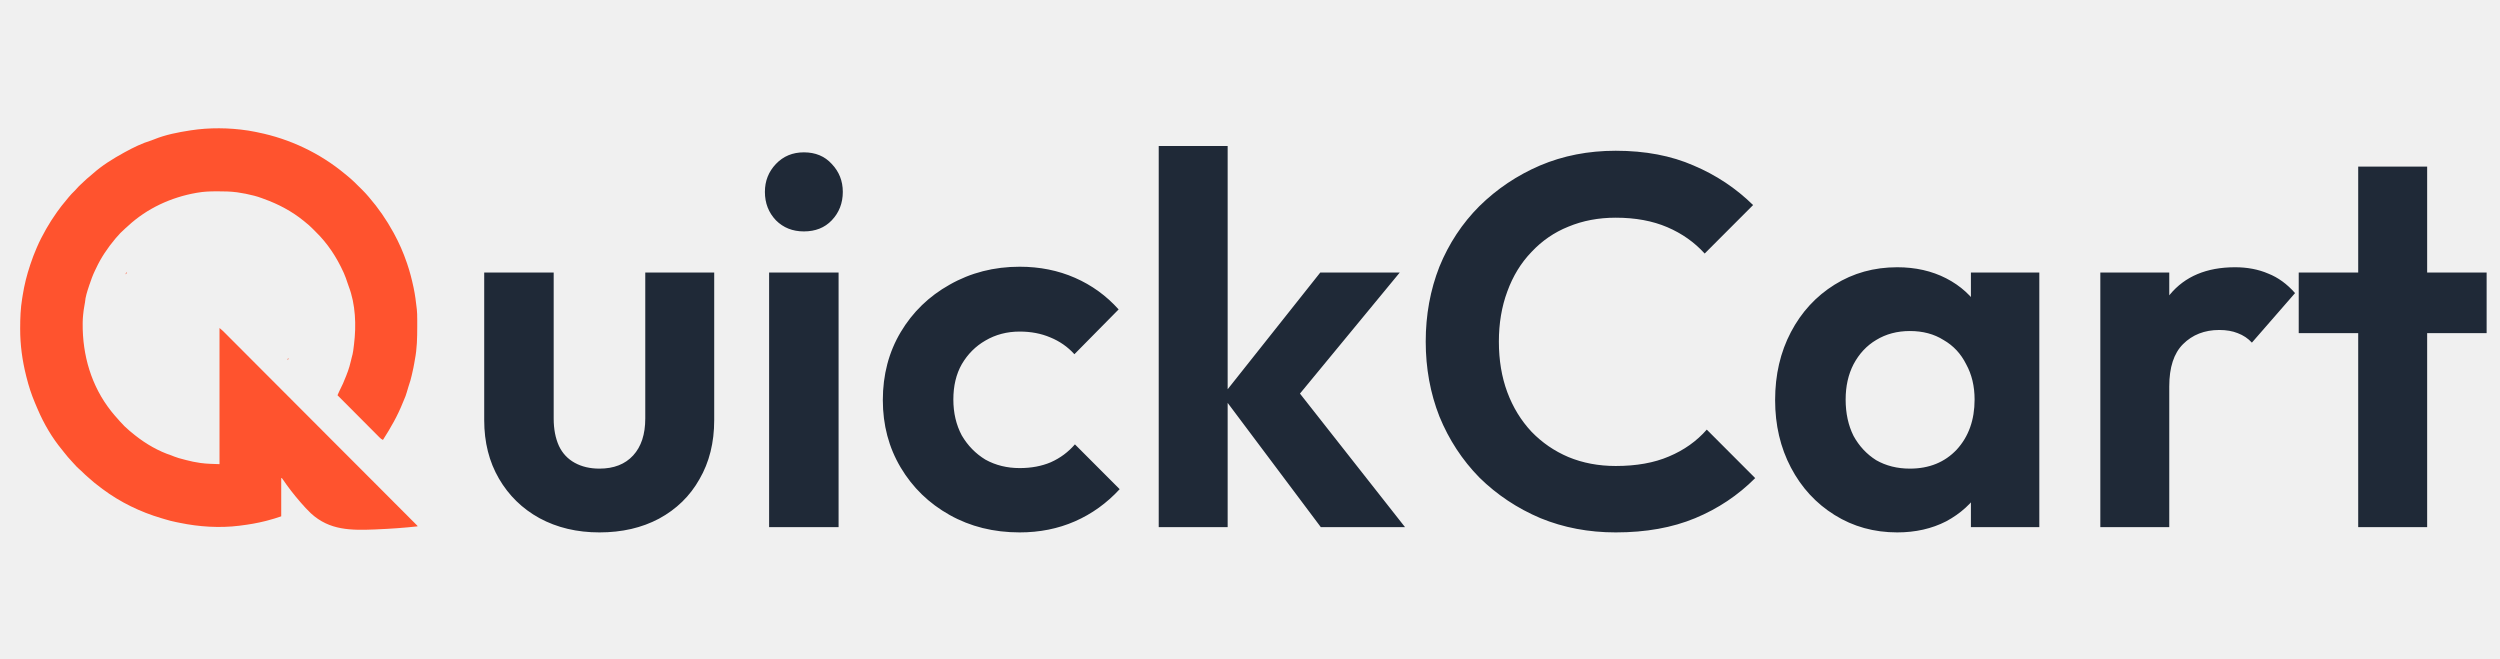
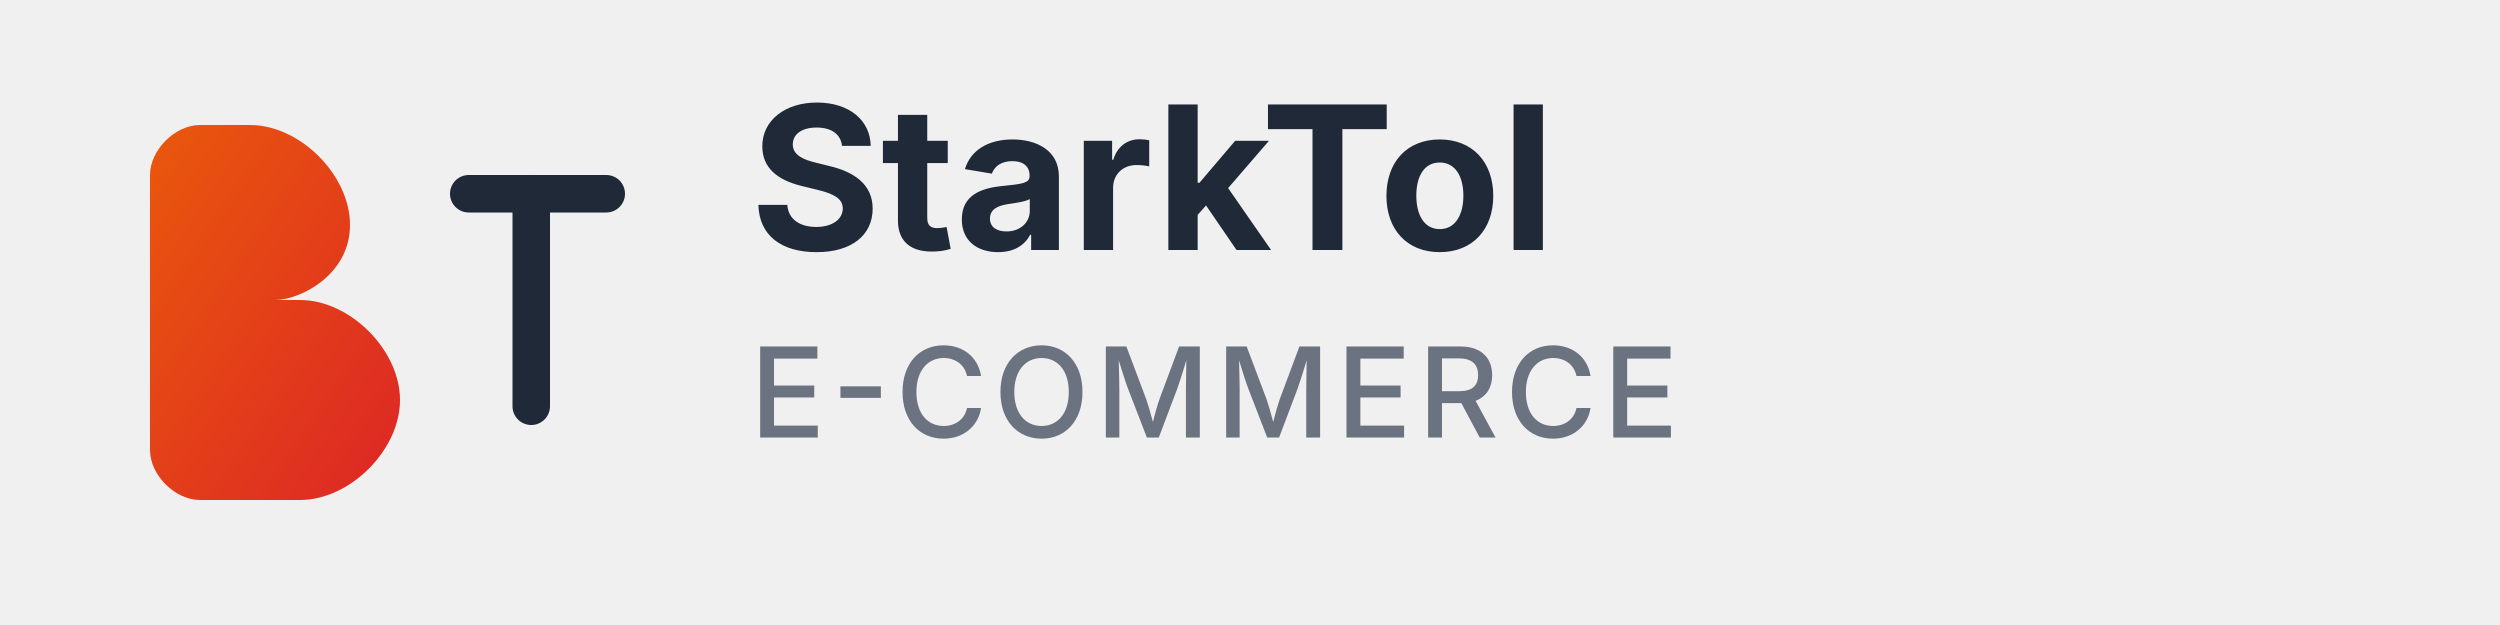
- <svg xmlns="http://www.w3.org/2000/svg" width="129" height="34" viewBox="0 0 129 34" fill="none">
-   <path d="M30.933 27.472C29.774 27.472 28.742 27.227 27.837 26.737C26.95 26.248 26.253 25.568 25.746 24.697C25.239 23.827 24.985 22.821 24.985 21.678V14.062H28.57V21.597C28.57 22.141 28.661 22.612 28.842 23.011C29.023 23.392 29.294 23.682 29.656 23.881C30.019 24.081 30.444 24.181 30.933 24.181C31.675 24.181 32.255 23.954 32.671 23.501C33.087 23.047 33.296 22.413 33.296 21.597V14.062H36.853V21.678C36.853 22.839 36.6 23.854 36.093 24.725C35.604 25.595 34.907 26.275 34.002 26.765C33.115 27.236 32.092 27.472 30.933 27.472ZM39.686 27.2V14.062H43.271V27.2H39.686ZM41.479 11.941C40.9 11.941 40.42 11.75 40.039 11.369C39.659 10.97 39.469 10.481 39.469 9.901C39.469 9.338 39.659 8.858 40.039 8.459C40.42 8.06 40.9 7.861 41.479 7.861C42.076 7.861 42.556 8.06 42.918 8.459C43.298 8.858 43.489 9.338 43.489 9.901C43.489 10.481 43.298 10.97 42.918 11.369C42.556 11.75 42.076 11.941 41.479 11.941ZM52.615 27.472C51.275 27.472 50.071 27.173 49.003 26.574C47.935 25.976 47.093 25.16 46.477 24.126C45.862 23.093 45.554 21.932 45.554 20.645C45.554 19.339 45.862 18.169 46.477 17.136C47.093 16.102 47.935 15.286 49.003 14.688C50.089 14.071 51.293 13.763 52.615 13.763C53.647 13.763 54.597 13.953 55.466 14.334C56.336 14.715 57.087 15.259 57.721 15.966L55.439 18.278C55.095 17.897 54.679 17.607 54.19 17.408C53.719 17.208 53.194 17.109 52.615 17.109C51.963 17.109 51.375 17.263 50.85 17.571C50.343 17.861 49.935 18.269 49.627 18.795C49.338 19.303 49.193 19.91 49.193 20.617C49.193 21.306 49.338 21.923 49.627 22.467C49.935 22.993 50.343 23.41 50.85 23.718C51.375 24.008 51.963 24.153 52.615 24.153C53.212 24.153 53.746 24.054 54.217 23.854C54.706 23.637 55.122 23.328 55.466 22.929L57.775 25.241C57.105 25.967 56.336 26.52 55.466 26.901C54.597 27.281 53.647 27.472 52.615 27.472ZM68.154 27.2L63.076 20.427L68.127 14.062H72.228L66.308 21.243L66.443 19.502L72.499 27.2H68.154ZM59.79 27.2V7.534H63.347V27.2H59.79ZM83.371 27.472C81.977 27.472 80.683 27.227 79.488 26.737C78.293 26.23 77.243 25.532 76.338 24.643C75.45 23.736 74.762 22.685 74.273 21.488C73.803 20.291 73.567 19.003 73.567 17.625C73.567 16.247 73.803 14.96 74.273 13.763C74.762 12.566 75.45 11.524 76.338 10.635C77.243 9.746 78.284 9.048 79.461 8.541C80.656 8.033 81.959 7.779 83.371 7.779C84.892 7.779 86.232 8.033 87.391 8.541C88.549 9.03 89.572 9.71 90.46 10.581L87.961 13.083C87.436 12.503 86.793 12.049 86.033 11.723C85.272 11.397 84.385 11.233 83.371 11.233C82.484 11.233 81.669 11.387 80.927 11.696C80.203 11.986 79.569 12.421 79.026 13.001C78.483 13.563 78.067 14.243 77.777 15.041C77.487 15.821 77.342 16.682 77.342 17.625C77.342 18.586 77.487 19.457 77.777 20.237C78.067 21.016 78.483 21.696 79.026 22.277C79.569 22.839 80.203 23.274 80.927 23.582C81.669 23.89 82.484 24.045 83.371 24.045C84.44 24.045 85.354 23.881 86.114 23.555C86.893 23.229 87.545 22.766 88.07 22.168L90.568 24.67C89.681 25.559 88.649 26.248 87.472 26.737C86.295 27.227 84.928 27.472 83.371 27.472ZM97.897 27.472C96.702 27.472 95.625 27.173 94.665 26.574C93.705 25.976 92.954 25.16 92.411 24.126C91.868 23.093 91.596 21.932 91.596 20.645C91.596 19.339 91.868 18.169 92.411 17.136C92.954 16.102 93.705 15.286 94.665 14.688C95.625 14.089 96.702 13.79 97.897 13.79C98.838 13.79 99.68 13.981 100.422 14.361C101.165 14.742 101.753 15.277 102.188 15.966C102.64 16.637 102.885 17.399 102.921 18.251V22.984C102.885 23.854 102.64 24.625 102.188 25.296C101.753 25.967 101.165 26.502 100.422 26.901C99.68 27.281 98.838 27.472 97.897 27.472ZM98.549 24.181C99.544 24.181 100.35 23.854 100.966 23.201C101.581 22.53 101.889 21.669 101.889 20.617C101.889 19.928 101.744 19.321 101.454 18.795C101.183 18.251 100.794 17.834 100.287 17.544C99.798 17.235 99.219 17.081 98.549 17.081C97.897 17.081 97.317 17.235 96.81 17.544C96.322 17.834 95.932 18.251 95.643 18.795C95.371 19.321 95.235 19.928 95.235 20.617C95.235 21.325 95.371 21.95 95.643 22.494C95.932 23.02 96.322 23.437 96.81 23.745C97.317 24.035 97.897 24.181 98.549 24.181ZM101.699 27.2V23.664L102.269 20.454L101.699 17.299V14.062H105.229V27.2H101.699ZM108.377 27.2V14.062H111.934V27.2H108.377ZM111.934 19.937L110.549 19.013C110.712 17.399 111.183 16.129 111.962 15.205C112.74 14.262 113.863 13.79 115.329 13.79C115.963 13.79 116.533 13.899 117.04 14.117C117.547 14.316 118.009 14.652 118.425 15.123L116.198 17.68C115.999 17.462 115.755 17.299 115.465 17.19C115.194 17.081 114.877 17.027 114.515 17.027C113.754 17.027 113.129 17.272 112.641 17.761C112.17 18.233 111.934 18.958 111.934 19.937ZM121.683 27.2V8.595H125.241V27.2H121.683ZM118.614 17.19V14.062H128.31V17.19H118.614Z" fill="#1F2937" />
-   <mask id="mask0_3277_1003" style="mask-type:luminance" maskUnits="userSpaceOnUse" x="0" y="5" width="23" height="24">
-     <path d="M22.632 5.667H0V28.334H22.632V5.667Z" fill="white" />
-   </mask>
-   <g mask="url(#mask0_3277_1003)">
-     <path d="M12.769 6.732C12.791 6.735 12.814 6.739 12.837 6.742C12.953 6.76 13.067 6.781 13.181 6.805C13.225 6.815 13.269 6.824 13.313 6.833C14.947 7.163 16.503 7.897 17.787 8.964C17.819 8.991 17.852 9.018 17.886 9.044C18.155 9.259 18.399 9.504 18.643 9.748C18.662 9.766 18.68 9.785 18.7 9.805C18.807 9.912 18.909 10.021 19.007 10.137C19.022 10.154 19.022 10.154 19.037 10.172C19.521 10.733 19.942 11.339 20.297 11.99C20.309 12.011 20.32 12.031 20.332 12.053C20.591 12.53 20.811 13.027 20.986 13.542C20.993 13.563 21.001 13.585 21.009 13.607C21.142 13.996 21.244 14.389 21.33 14.791C21.334 14.812 21.339 14.832 21.343 14.853C21.418 15.202 21.462 15.557 21.502 15.912C21.504 15.927 21.506 15.943 21.508 15.959C21.526 16.117 21.527 16.274 21.528 16.434C21.528 16.463 21.528 16.493 21.529 16.523C21.529 16.617 21.529 16.712 21.529 16.806C21.529 16.822 21.529 16.838 21.529 16.855C21.53 17.424 21.519 17.984 21.41 18.545C21.397 18.615 21.385 18.684 21.374 18.754C21.349 18.909 21.314 19.061 21.28 19.213C21.268 19.263 21.257 19.312 21.246 19.362C21.205 19.545 21.156 19.721 21.093 19.898C21.079 19.945 21.064 19.991 21.05 20.037C21.043 20.06 21.036 20.084 21.029 20.108C21.014 20.155 21 20.204 20.986 20.252C20.95 20.373 20.912 20.489 20.858 20.603C20.836 20.652 20.816 20.701 20.796 20.751C20.523 21.442 20.16 22.077 19.76 22.7C19.684 22.667 19.636 22.624 19.578 22.566C19.558 22.547 19.539 22.527 19.52 22.508C19.499 22.487 19.478 22.465 19.457 22.444C19.434 22.422 19.412 22.399 19.39 22.377C19.329 22.317 19.269 22.256 19.209 22.195C19.146 22.132 19.083 22.069 19.02 22.006C18.9 21.886 18.781 21.766 18.662 21.646C18.526 21.509 18.39 21.373 18.254 21.236C17.974 20.956 17.695 20.675 17.415 20.394C17.443 20.323 17.473 20.255 17.508 20.187C17.643 19.924 17.763 19.659 17.867 19.381C17.872 19.367 17.877 19.353 17.883 19.339C17.893 19.311 17.904 19.283 17.914 19.255C17.927 19.222 17.939 19.189 17.952 19.156C18.012 18.996 18.055 18.833 18.095 18.666C18.102 18.64 18.108 18.614 18.115 18.587C18.127 18.536 18.14 18.485 18.152 18.434C18.164 18.384 18.177 18.334 18.191 18.285C18.222 18.16 18.234 18.032 18.25 17.905C18.255 17.86 18.261 17.815 18.267 17.77C18.388 16.792 18.35 15.698 17.991 14.769C17.968 14.709 17.948 14.648 17.928 14.587C17.872 14.414 17.813 14.246 17.738 14.08C17.73 14.064 17.723 14.048 17.716 14.032C17.369 13.269 16.899 12.554 16.297 11.968C16.244 11.916 16.192 11.863 16.14 11.81C16.013 11.68 15.88 11.564 15.737 11.451C15.715 11.433 15.694 11.416 15.671 11.397C15.06 10.899 14.363 10.532 13.624 10.266C13.584 10.252 13.544 10.237 13.504 10.222C13.382 10.176 13.26 10.137 13.134 10.104C13.117 10.1 13.1 10.095 13.082 10.091C12.812 10.022 12.543 9.966 12.267 9.928C12.249 9.925 12.23 9.923 12.211 9.92C11.89 9.878 11.569 9.873 11.245 9.873C11.223 9.873 11.2 9.873 11.177 9.873C10.843 9.873 10.517 9.883 10.187 9.943C10.169 9.946 10.151 9.949 10.132 9.952C8.828 10.18 7.579 10.755 6.604 11.661C6.56 11.703 6.514 11.743 6.467 11.783C6.289 11.938 6.122 12.11 5.971 12.292C5.961 12.303 5.952 12.315 5.942 12.327C5.555 12.79 5.212 13.295 4.958 13.844C4.938 13.888 4.916 13.932 4.894 13.976C4.78 14.213 4.693 14.459 4.609 14.709C4.604 14.726 4.598 14.742 4.593 14.758C4.5 15.034 4.407 15.319 4.384 15.61C4.379 15.658 4.369 15.704 4.359 15.752C4.327 15.904 4.31 16.059 4.293 16.214C4.291 16.23 4.29 16.246 4.288 16.262C4.275 16.386 4.268 16.508 4.267 16.632C4.266 16.651 4.266 16.669 4.266 16.689C4.251 18.324 4.709 19.918 5.734 21.213C5.752 21.235 5.769 21.257 5.787 21.279C5.88 21.395 5.977 21.506 6.076 21.615C6.116 21.66 6.155 21.705 6.194 21.75C6.343 21.921 6.507 22.08 6.681 22.226C6.699 22.241 6.716 22.255 6.734 22.27C6.795 22.321 6.856 22.37 6.918 22.42C6.938 22.436 6.959 22.453 6.98 22.47C7.535 22.91 8.18 23.282 8.853 23.503C8.9 23.52 8.945 23.539 8.99 23.558C9.141 23.62 9.298 23.659 9.456 23.7C9.509 23.714 9.562 23.728 9.615 23.742C9.847 23.804 10.079 23.851 10.316 23.885C10.331 23.887 10.345 23.889 10.36 23.891C10.682 23.937 11 23.938 11.327 23.95C11.327 21.631 11.327 19.313 11.327 16.925C11.497 17.07 11.497 17.07 11.561 17.135C11.576 17.149 11.591 17.164 11.606 17.179C11.63 17.203 11.63 17.203 11.654 17.227C11.671 17.244 11.688 17.262 11.706 17.279C11.763 17.337 11.821 17.395 11.878 17.452C11.92 17.494 11.962 17.536 12.003 17.577C12.094 17.668 12.184 17.759 12.275 17.849C12.409 17.984 12.544 18.119 12.679 18.254C12.919 18.495 13.16 18.736 13.4 18.977C13.611 19.187 13.821 19.398 14.031 19.609C14.052 19.63 14.052 19.63 14.073 19.651C14.13 19.708 14.187 19.764 14.243 19.821C14.774 20.353 15.305 20.885 15.836 21.417C16.308 21.89 16.78 22.363 17.252 22.836C17.783 23.367 18.313 23.898 18.843 24.429C18.899 24.485 18.956 24.542 19.012 24.599C19.026 24.613 19.04 24.627 19.055 24.641C19.265 24.852 19.475 25.062 19.686 25.273C19.924 25.512 20.163 25.752 20.402 25.991C20.536 26.125 20.67 26.259 20.804 26.393C20.893 26.483 20.982 26.572 21.072 26.662C21.122 26.713 21.173 26.764 21.224 26.815C21.279 26.869 21.334 26.924 21.389 26.979C21.404 26.995 21.421 27.011 21.437 27.028C21.452 27.042 21.466 27.057 21.481 27.072C21.5 27.09 21.5 27.09 21.519 27.11C21.545 27.139 21.545 27.139 21.545 27.16C20.845 27.237 20.145 27.287 19.441 27.315C19.415 27.316 19.39 27.317 19.363 27.319C18.113 27.369 17.003 27.372 16.042 26.487C15.854 26.309 15.681 26.119 15.511 25.923C15.492 25.901 15.492 25.901 15.473 25.878C15.154 25.51 14.858 25.127 14.585 24.724C14.557 24.68 14.557 24.68 14.511 24.661C14.511 25.315 14.511 25.969 14.511 26.643C14.271 26.724 14.036 26.8 13.792 26.861C13.763 26.869 13.734 26.876 13.705 26.884C13.281 26.991 12.858 27.064 12.424 27.117C12.398 27.121 12.372 27.124 12.345 27.128C11.34 27.253 10.271 27.185 9.281 26.979C9.223 26.967 9.164 26.956 9.106 26.944C8.899 26.904 8.699 26.852 8.498 26.789C8.438 26.77 8.379 26.753 8.319 26.736C7.247 26.42 6.201 25.914 5.304 25.243C5.276 25.221 5.247 25.2 5.218 25.179C4.983 25.005 4.757 24.823 4.542 24.625C4.494 24.581 4.446 24.539 4.397 24.496C4.323 24.432 4.254 24.364 4.186 24.294C4.144 24.253 4.102 24.216 4.058 24.179C3.975 24.107 3.904 24.029 3.832 23.947C3.792 23.902 3.752 23.858 3.711 23.815C3.572 23.668 3.442 23.518 3.319 23.358C3.281 23.307 3.241 23.258 3.201 23.209C2.691 22.595 2.262 21.862 1.949 21.127C1.94 21.106 1.93 21.084 1.921 21.063C1.891 20.991 1.86 20.92 1.83 20.848C1.82 20.824 1.81 20.8 1.799 20.775C1.618 20.346 1.48 19.919 1.368 19.468C1.362 19.446 1.357 19.424 1.351 19.402C1.15 18.603 1.04 17.803 1.041 16.979C1.041 16.959 1.041 16.938 1.041 16.918C1.042 16.412 1.06 15.908 1.143 15.408C1.154 15.346 1.163 15.284 1.173 15.223C1.257 14.693 1.386 14.184 1.556 13.676C1.562 13.659 1.567 13.643 1.573 13.625C1.666 13.348 1.766 13.076 1.884 12.809C1.892 12.79 1.9 12.771 1.909 12.751C2.041 12.444 2.192 12.151 2.357 11.861C2.369 11.841 2.38 11.821 2.391 11.8C2.553 11.517 2.727 11.243 2.917 10.977C2.935 10.951 2.935 10.951 2.954 10.924C3.096 10.727 3.241 10.534 3.401 10.35C3.451 10.292 3.498 10.232 3.546 10.172C3.641 10.054 3.746 9.949 3.854 9.844C3.931 9.768 4.002 9.691 4.071 9.609C4.106 9.57 4.143 9.536 4.183 9.502C4.243 9.451 4.299 9.399 4.354 9.342C4.438 9.257 4.529 9.182 4.622 9.107C4.674 9.064 4.725 9.02 4.775 8.975C5.259 8.54 5.833 8.186 6.401 7.874C6.422 7.863 6.443 7.852 6.464 7.84C6.888 7.609 7.33 7.391 7.794 7.251C7.853 7.231 7.909 7.21 7.966 7.186C8.547 6.95 9.182 6.828 9.8 6.732C9.823 6.729 9.823 6.729 9.845 6.725C10.797 6.578 11.817 6.588 12.769 6.732Z" fill="#FF532E" />
-     <path d="M14.864 18.476C14.872 18.491 14.88 18.507 14.888 18.523C14.869 18.542 14.849 18.562 14.829 18.582C14.841 18.547 14.852 18.512 14.864 18.476Z" fill="#FF532E" />
-     <path d="M6.531 14.038C6.542 14.074 6.542 14.074 6.528 14.104C6.507 14.133 6.507 14.133 6.472 14.156C6.487 14.114 6.507 14.076 6.531 14.038Z" fill="#FF532E" />
+ <svg xmlns="http://www.w3.org/2000/svg" viewBox="0 0 200 50" width="200" height="50">
+   <rect width="200" height="50" fill="transparent" />
+   <g transform="translate(8, 8)">
+     <path d="M4 6 C4 4 6 2 8 2 L12 2 C16 2 20 6 20 10 C20 14 16 16 14 16 L16 16 C20 16 24 20 24 24 C24 28 20 32 16 32 L8 32 C6 32 4 30 4 28 Z" fill="url(#gradient1)" stroke="none" />
+     <rect x="28" y="6" width="14" height="3" rx="1.5" fill="#1f2937" />
+     <rect x="33" y="6" width="3" height="20" rx="1.5" fill="#1f2937" />
  </g>
+   <text x="60" y="20" font-family="Inter, Arial, sans-serif" font-size="16" font-weight="bold" fill="#1f2937">StarkTol</text>
+   <text x="60" y="35" font-family="Inter, Arial, sans-serif" font-size="10" font-weight="500" fill="#6b7280" letter-spacing="0.5px">E-COMMERCE</text>
+   <defs>
+     <linearGradient id="gradient1" x1="0%" y1="0%" x2="100%" y2="100%">
+       <stop offset="0%" style="stop-color:#ea580c;stop-opacity:1" />
+       <stop offset="100%" style="stop-color:#dc2626;stop-opacity:1" />
+     </linearGradient>
+   </defs>
</svg>
